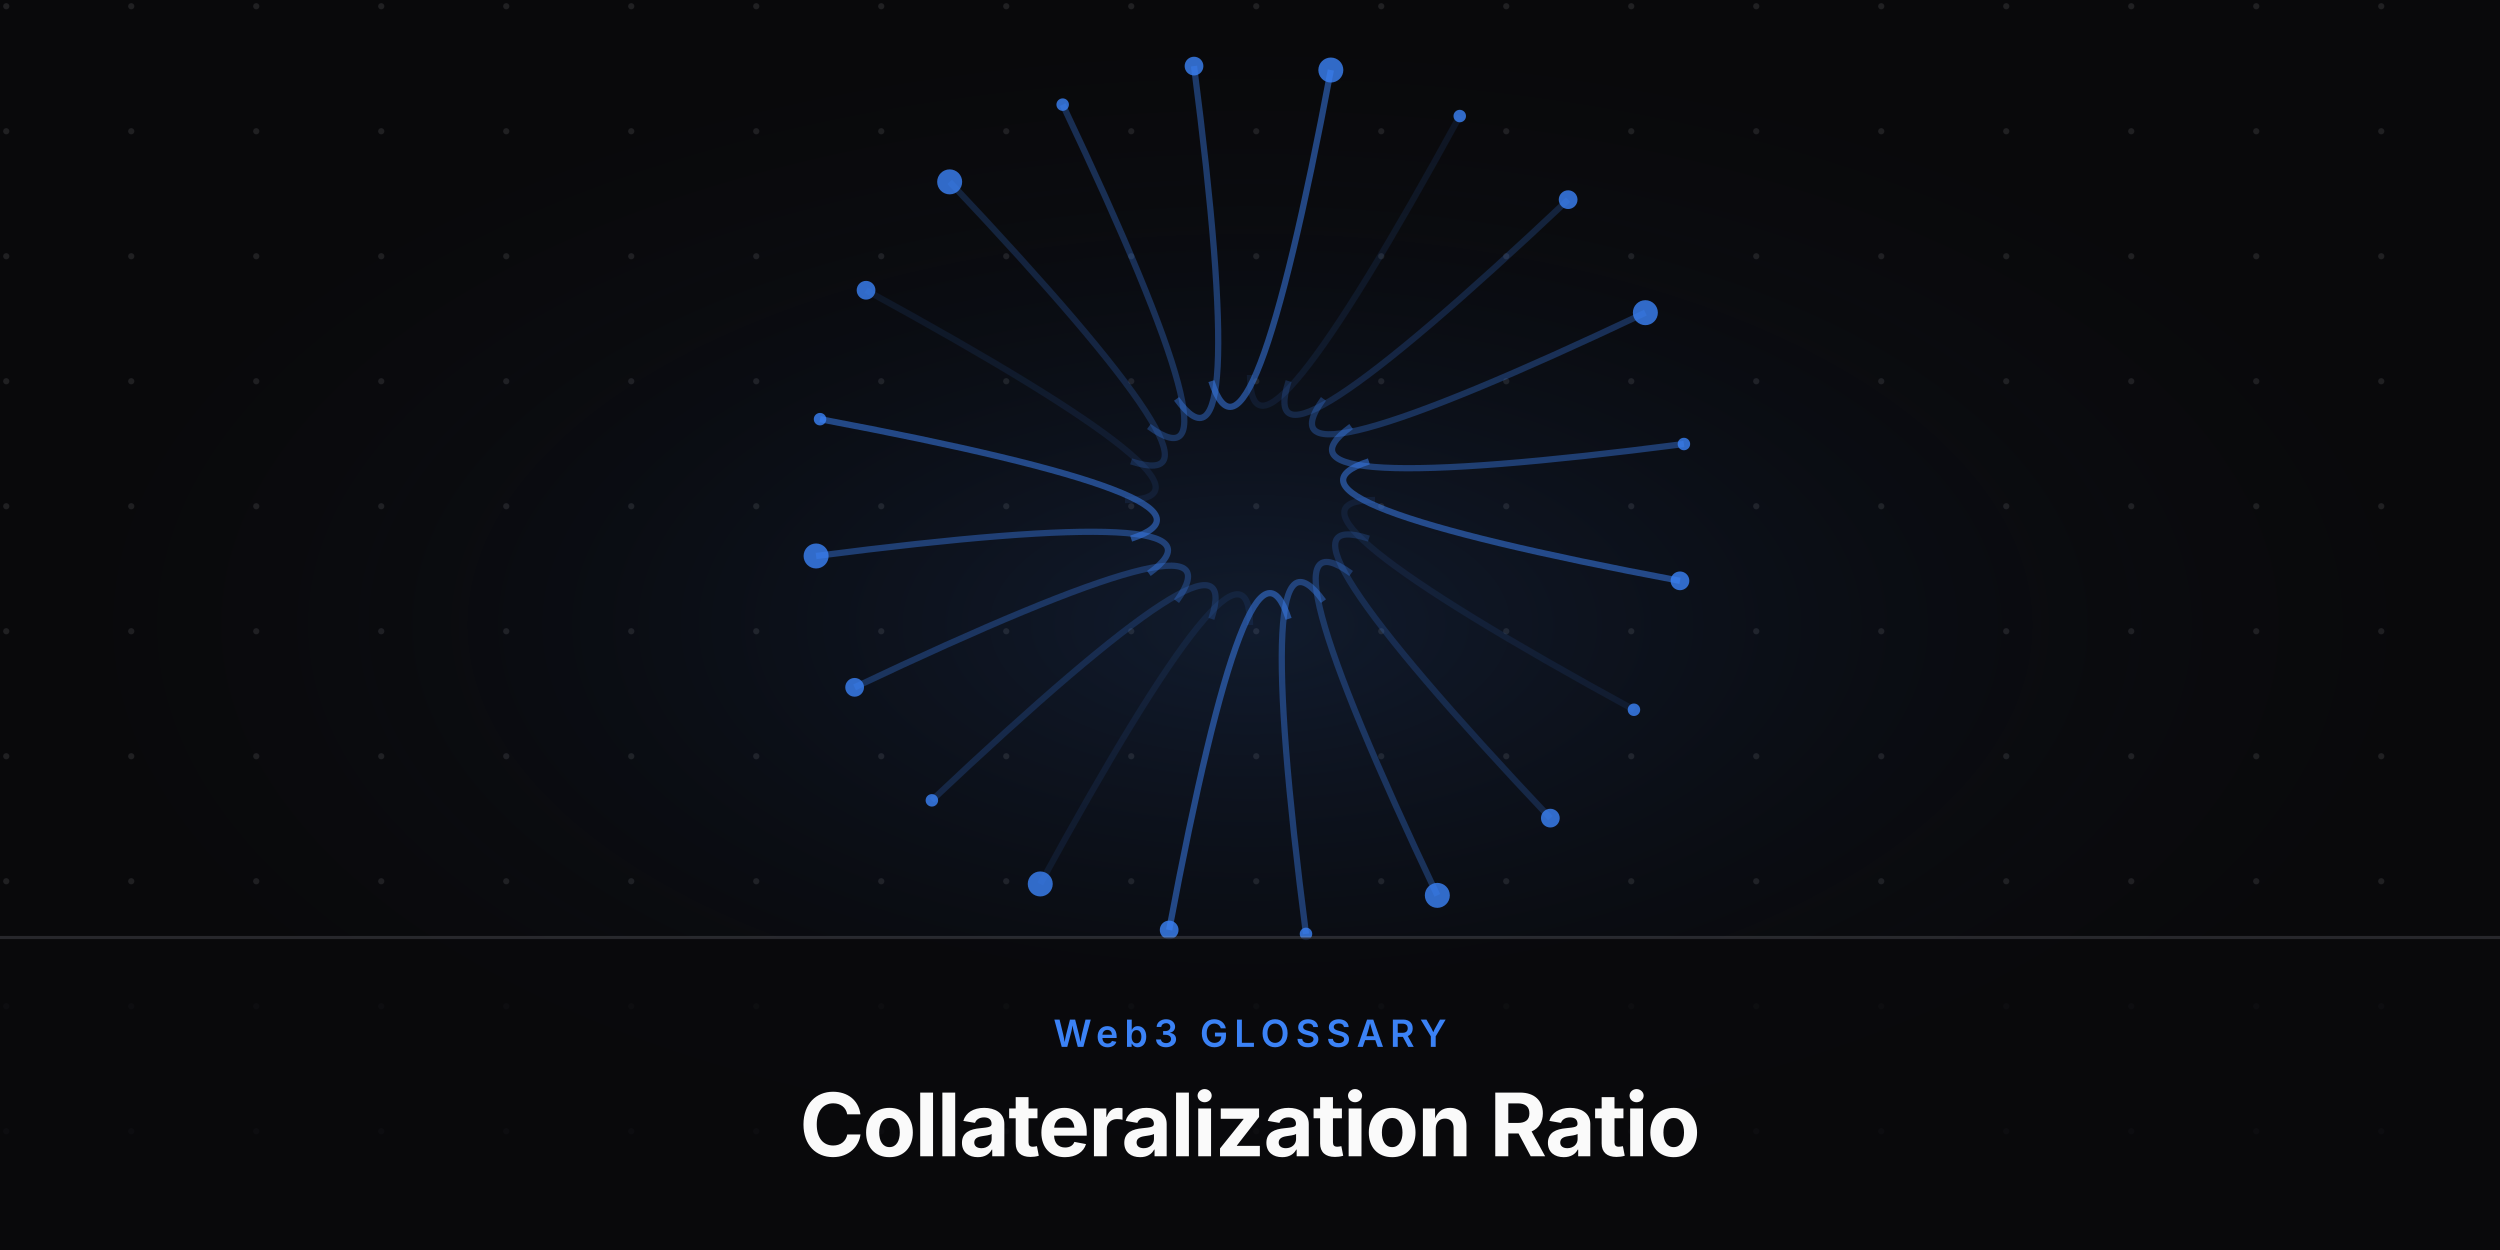
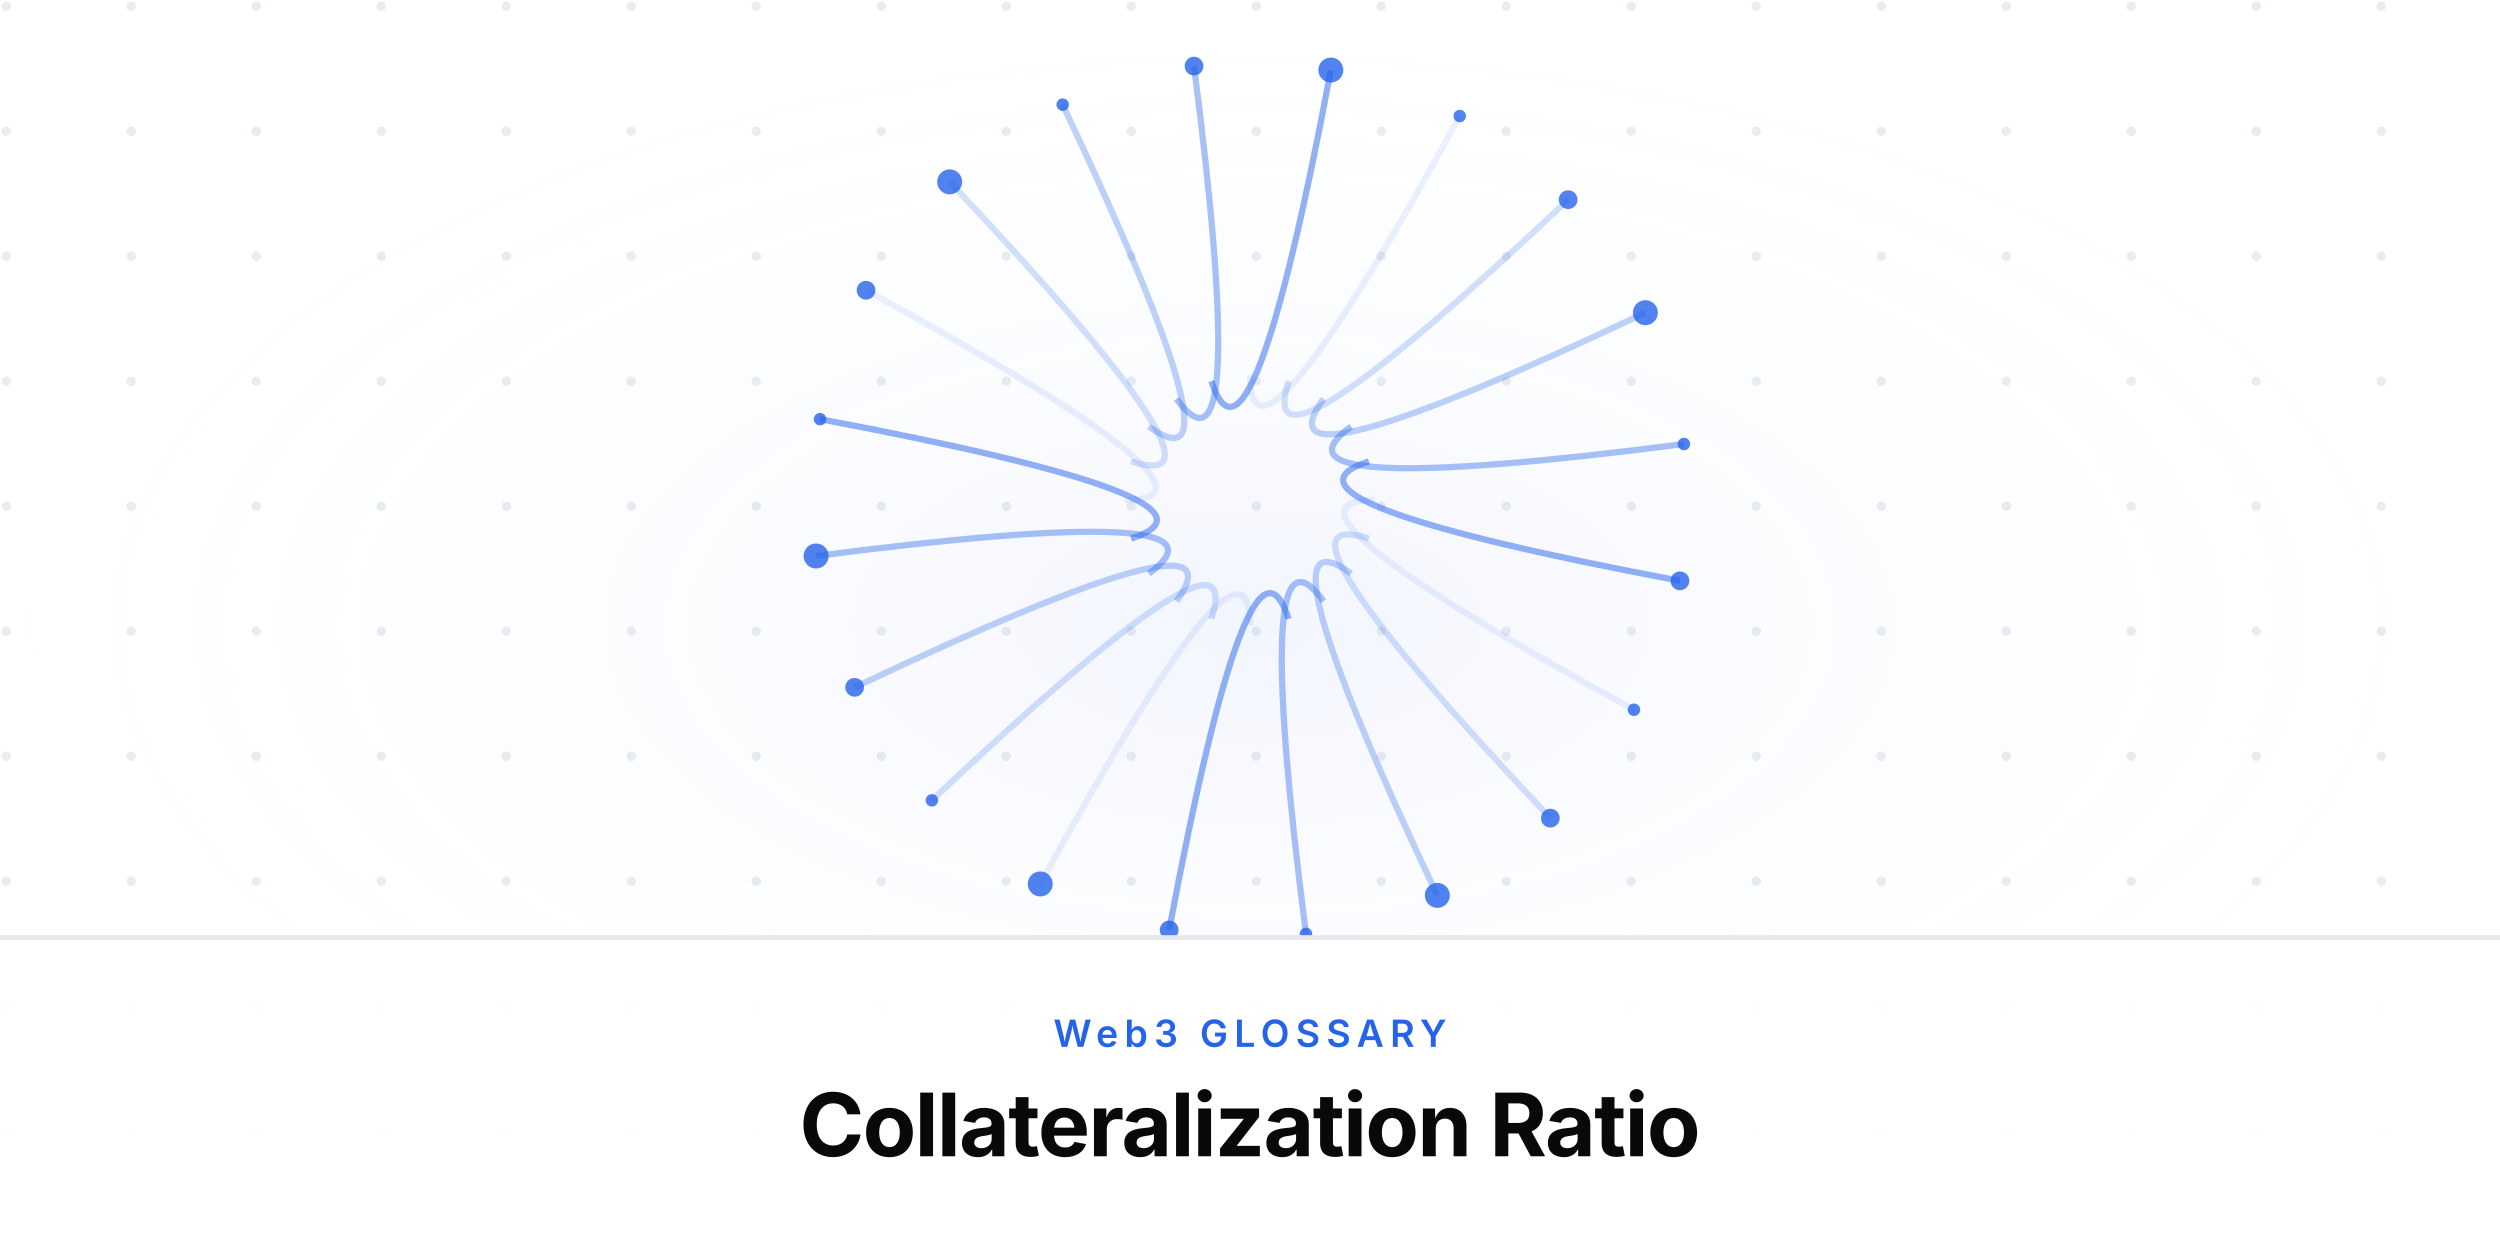
<svg xmlns="http://www.w3.org/2000/svg" viewBox="0 0 800 400" width="800" height="400">
  <defs>
    <radialGradient id="glow" cx="50%" cy="50%" r="50%">
-       <stop offset="0%" stop-color="rgba(59,130,246,0.15)" />
-       <stop offset="100%" stop-color="#09090b" stop-opacity="0" />
+       <stop offset="0%" stop-color="rgba(37,99,235,0.06)" />
+       <stop offset="100%" stop-color="#ffffff" stop-opacity="0" />
    </radialGradient>
    <pattern id="grid" width="40" height="40" patternUnits="userSpaceOnUse">
-       <circle cx="2" cy="2" r="1" fill="#a1a1aa" opacity="0.15" />
+       <circle cx="2" cy="2" r="1.5" fill="#e5e7eb" opacity="0.8" />
    </pattern>
  </defs>
-   <rect width="800" height="400" fill="#09090b" />
+   <rect width="800" height="400" fill="#ffffff" />
  <rect width="800" height="400" fill="url(#grid)" />
  <rect x="0" y="0" width="800" height="400" fill="url(#glow)" />
  <g transform="translate(0, -20)">
-     <path d="M 440 180 Q 400 180 522.862 247.12" fill="none" stroke="#3b82f6" stroke-width="2" opacity="0.1" />
-     <circle cx="522.862" cy="247.12" r="2" fill="#3b82f6" opacity="0.8" />
-     <path d="M 438.042 192.361 Q 400 180 496.107 281.801" fill="none" stroke="#3b82f6" stroke-width="2" opacity="0.2" />
-     <circle cx="496.107" cy="281.801" r="3" fill="#3b82f6" opacity="0.8" />
-     <path d="M 432.361 203.511 Q 400 180 459.945 306.517" fill="none" stroke="#3b82f6" stroke-width="2" opacity="0.3" />
-     <circle cx="459.945" cy="306.517" r="4" fill="#3b82f6" opacity="0.8" />
-     <path d="M 423.511 212.361 Q 400 180 417.915 318.849" fill="none" stroke="#3b82f6" stroke-width="2" opacity="0.4" />
-     <circle cx="417.915" cy="318.849" r="2" fill="#3b82f6" opacity="0.8" />
-     <path d="M 412.361 218.042 Q 400 180 374.132 317.589" fill="none" stroke="#3b82f6" stroke-width="2" opacity="0.5" />
-     <circle cx="374.132" cy="317.589" r="3" fill="#3b82f6" opacity="0.8" />
-     <path d="M 400 220 Q 400 180 332.88 302.862" fill="none" stroke="#3b82f6" stroke-width="2" opacity="0.1" />
-     <circle cx="332.88" cy="302.862" r="4" fill="#3b82f6" opacity="0.8" />
-     <path d="M 387.639 218.042 Q 400 180 298.199 276.107" fill="none" stroke="#3b82f6" stroke-width="2" opacity="0.2" />
-     <circle cx="298.199" cy="276.107" r="2" fill="#3b82f6" opacity="0.8" />
-     <path d="M 376.489 212.361 Q 400 180 273.483 239.945" fill="none" stroke="#3b82f6" stroke-width="2" opacity="0.3" />
-     <circle cx="273.483" cy="239.945" r="3" fill="#3b82f6" opacity="0.8" />
-     <path d="M 367.639 203.511 Q 400 180 261.151 197.915" fill="none" stroke="#3b82f6" stroke-width="2" opacity="0.4" />
-     <circle cx="261.151" cy="197.915" r="4" fill="#3b82f6" opacity="0.8" />
-     <path d="M 361.958 192.361 Q 400 180 262.411 154.132" fill="none" stroke="#3b82f6" stroke-width="2" opacity="0.5" />
-     <circle cx="262.411" cy="154.132" r="2" fill="#3b82f6" opacity="0.8" />
-     <path d="M 360 180 Q 400 180 277.138 112.88" fill="none" stroke="#3b82f6" stroke-width="2" opacity="0.1" />
-     <circle cx="277.138" cy="112.88" r="3" fill="#3b82f6" opacity="0.8" />
-     <path d="M 361.958 167.639 Q 400 180 303.893 78.199" fill="none" stroke="#3b82f6" stroke-width="2" opacity="0.2" />
-     <circle cx="303.893" cy="78.199" r="4" fill="#3b82f6" opacity="0.8" />
-     <path d="M 367.639 156.489 Q 400 180 340.055 53.483" fill="none" stroke="#3b82f6" stroke-width="2" opacity="0.3" />
-     <circle cx="340.055" cy="53.483" r="2" fill="#3b82f6" opacity="0.8" />
-     <path d="M 376.489 147.639 Q 400 180 382.085 41.151" fill="none" stroke="#3b82f6" stroke-width="2" opacity="0.4" />
-     <circle cx="382.085" cy="41.151" r="3" fill="#3b82f6" opacity="0.8" />
-     <path d="M 387.639 141.958 Q 400 180 425.868 42.411" fill="none" stroke="#3b82f6" stroke-width="2" opacity="0.5" />
-     <circle cx="425.868" cy="42.411" r="4" fill="#3b82f6" opacity="0.8" />
-     <path d="M 400 140 Q 400 180 467.12 57.138" fill="none" stroke="#3b82f6" stroke-width="2" opacity="0.1" />
-     <circle cx="467.12" cy="57.138" r="2" fill="#3b82f6" opacity="0.8" />
-     <path d="M 412.361 141.958 Q 400 180 501.801 83.893" fill="none" stroke="#3b82f6" stroke-width="2" opacity="0.2" />
-     <circle cx="501.801" cy="83.893" r="3" fill="#3b82f6" opacity="0.8" />
-     <path d="M 423.511 147.639 Q 400 180 526.517 120.055" fill="none" stroke="#3b82f6" stroke-width="2" opacity="0.3" />
-     <circle cx="526.517" cy="120.055" r="4" fill="#3b82f6" opacity="0.8" />
-     <path d="M 432.361 156.489 Q 400 180 538.849 162.085" fill="none" stroke="#3b82f6" stroke-width="2" opacity="0.4" />
-     <circle cx="538.849" cy="162.085" r="2" fill="#3b82f6" opacity="0.8" />
-     <path d="M 438.042 167.639 Q 400 180 537.589 205.868" fill="none" stroke="#3b82f6" stroke-width="2" opacity="0.5" />
-     <circle cx="537.589" cy="205.868" r="3" fill="#3b82f6" opacity="0.8" />
+     <path d="M 440 180 Q 400 180 522.862 247.12" fill="none" stroke="#2563eb" stroke-width="2" opacity="0.1" />
+     <circle cx="522.862" cy="247.12" r="2" fill="#2563eb" opacity="0.8" />
+     <path d="M 438.042 192.361 Q 400 180 496.107 281.801" fill="none" stroke="#2563eb" stroke-width="2" opacity="0.2" />
+     <circle cx="496.107" cy="281.801" r="3" fill="#2563eb" opacity="0.8" />
+     <path d="M 432.361 203.511 Q 400 180 459.945 306.517" fill="none" stroke="#2563eb" stroke-width="2" opacity="0.3" />
+     <circle cx="459.945" cy="306.517" r="4" fill="#2563eb" opacity="0.8" />
+     <path d="M 423.511 212.361 Q 400 180 417.915 318.849" fill="none" stroke="#2563eb" stroke-width="2" opacity="0.4" />
+     <circle cx="417.915" cy="318.849" r="2" fill="#2563eb" opacity="0.8" />
+     <path d="M 412.361 218.042 Q 400 180 374.132 317.589" fill="none" stroke="#2563eb" stroke-width="2" opacity="0.5" />
+     <circle cx="374.132" cy="317.589" r="3" fill="#2563eb" opacity="0.8" />
+     <path d="M 400 220 Q 400 180 332.88 302.862" fill="none" stroke="#2563eb" stroke-width="2" opacity="0.1" />
+     <circle cx="332.88" cy="302.862" r="4" fill="#2563eb" opacity="0.8" />
+     <path d="M 387.639 218.042 Q 400 180 298.199 276.107" fill="none" stroke="#2563eb" stroke-width="2" opacity="0.2" />
+     <circle cx="298.199" cy="276.107" r="2" fill="#2563eb" opacity="0.8" />
+     <path d="M 376.489 212.361 Q 400 180 273.483 239.945" fill="none" stroke="#2563eb" stroke-width="2" opacity="0.3" />
+     <circle cx="273.483" cy="239.945" r="3" fill="#2563eb" opacity="0.8" />
+     <path d="M 367.639 203.511 Q 400 180 261.151 197.915" fill="none" stroke="#2563eb" stroke-width="2" opacity="0.4" />
+     <circle cx="261.151" cy="197.915" r="4" fill="#2563eb" opacity="0.8" />
+     <path d="M 361.958 192.361 Q 400 180 262.411 154.132" fill="none" stroke="#2563eb" stroke-width="2" opacity="0.5" />
+     <circle cx="262.411" cy="154.132" r="2" fill="#2563eb" opacity="0.8" />
+     <path d="M 360 180 Q 400 180 277.138 112.88" fill="none" stroke="#2563eb" stroke-width="2" opacity="0.1" />
+     <circle cx="277.138" cy="112.88" r="3" fill="#2563eb" opacity="0.8" />
+     <path d="M 361.958 167.639 Q 400 180 303.893 78.199" fill="none" stroke="#2563eb" stroke-width="2" opacity="0.2" />
+     <circle cx="303.893" cy="78.199" r="4" fill="#2563eb" opacity="0.8" />
+     <path d="M 367.639 156.489 Q 400 180 340.055 53.483" fill="none" stroke="#2563eb" stroke-width="2" opacity="0.3" />
+     <circle cx="340.055" cy="53.483" r="2" fill="#2563eb" opacity="0.8" />
+     <path d="M 376.489 147.639 Q 400 180 382.085 41.151" fill="none" stroke="#2563eb" stroke-width="2" opacity="0.4" />
+     <circle cx="382.085" cy="41.151" r="3" fill="#2563eb" opacity="0.8" />
+     <path d="M 387.639 141.958 Q 400 180 425.868 42.411" fill="none" stroke="#2563eb" stroke-width="2" opacity="0.5" />
+     <circle cx="425.868" cy="42.411" r="4" fill="#2563eb" opacity="0.8" />
+     <path d="M 400 140 Q 400 180 467.12 57.138" fill="none" stroke="#2563eb" stroke-width="2" opacity="0.1" />
+     <circle cx="467.12" cy="57.138" r="2" fill="#2563eb" opacity="0.8" />
+     <path d="M 412.361 141.958 Q 400 180 501.801 83.893" fill="none" stroke="#2563eb" stroke-width="2" opacity="0.2" />
+     <circle cx="501.801" cy="83.893" r="3" fill="#2563eb" opacity="0.8" />
+     <path d="M 423.511 147.639 Q 400 180 526.517 120.055" fill="none" stroke="#2563eb" stroke-width="2" opacity="0.3" />
+     <circle cx="526.517" cy="120.055" r="4" fill="#2563eb" opacity="0.8" />
+     <path d="M 432.361 156.489 Q 400 180 538.849 162.085" fill="none" stroke="#2563eb" stroke-width="2" opacity="0.4" />
+     <circle cx="538.849" cy="162.085" r="2" fill="#2563eb" opacity="0.8" />
+     <path d="M 438.042 167.639 Q 400 180 537.589 205.868" fill="none" stroke="#2563eb" stroke-width="2" opacity="0.5" />
+     <circle cx="537.589" cy="205.868" r="3" fill="#2563eb" opacity="0.8" />
  </g>
-   <rect x="0" y="300" width="800" height="100" fill="#09090b" opacity="0.8" />
-   <line x1="0" y1="300" x2="800" y2="300" stroke="#a1a1aa" stroke-opacity="0.2" stroke-width="1" />
-   <text x="400" y="335" font-family="'Inter',sans-serif" font-weight="600" font-size="12" fill="#3b82f6" text-anchor="middle" letter-spacing="2" text-transform="uppercase">Web3 GLOSSARY</text>
-   <text x="400" y="370" font-family="'Inter',sans-serif" font-weight="700" font-size="28" fill="#fafafa" text-anchor="middle" letter-spacing="-0.5">Collateralization Ratio</text>
+   <rect x="0" y="300" width="800" height="100" fill="#ffffff" opacity="0.95" />
+   <line x1="0" y1="300" x2="800" y2="300" stroke="#e5e7eb" stroke-opacity="1" stroke-width="1.5" />
+   <text x="400" y="335" font-family="'Inter',sans-serif" font-weight="600" font-size="12" fill="#2563eb" text-anchor="middle" letter-spacing="2" text-transform="uppercase">Web3 GLOSSARY</text>
+   <text x="400" y="370" font-family="'Inter',sans-serif" font-weight="700" font-size="28" fill="#09090b" text-anchor="middle" letter-spacing="-0.5">Collateralization Ratio</text>
</svg>
